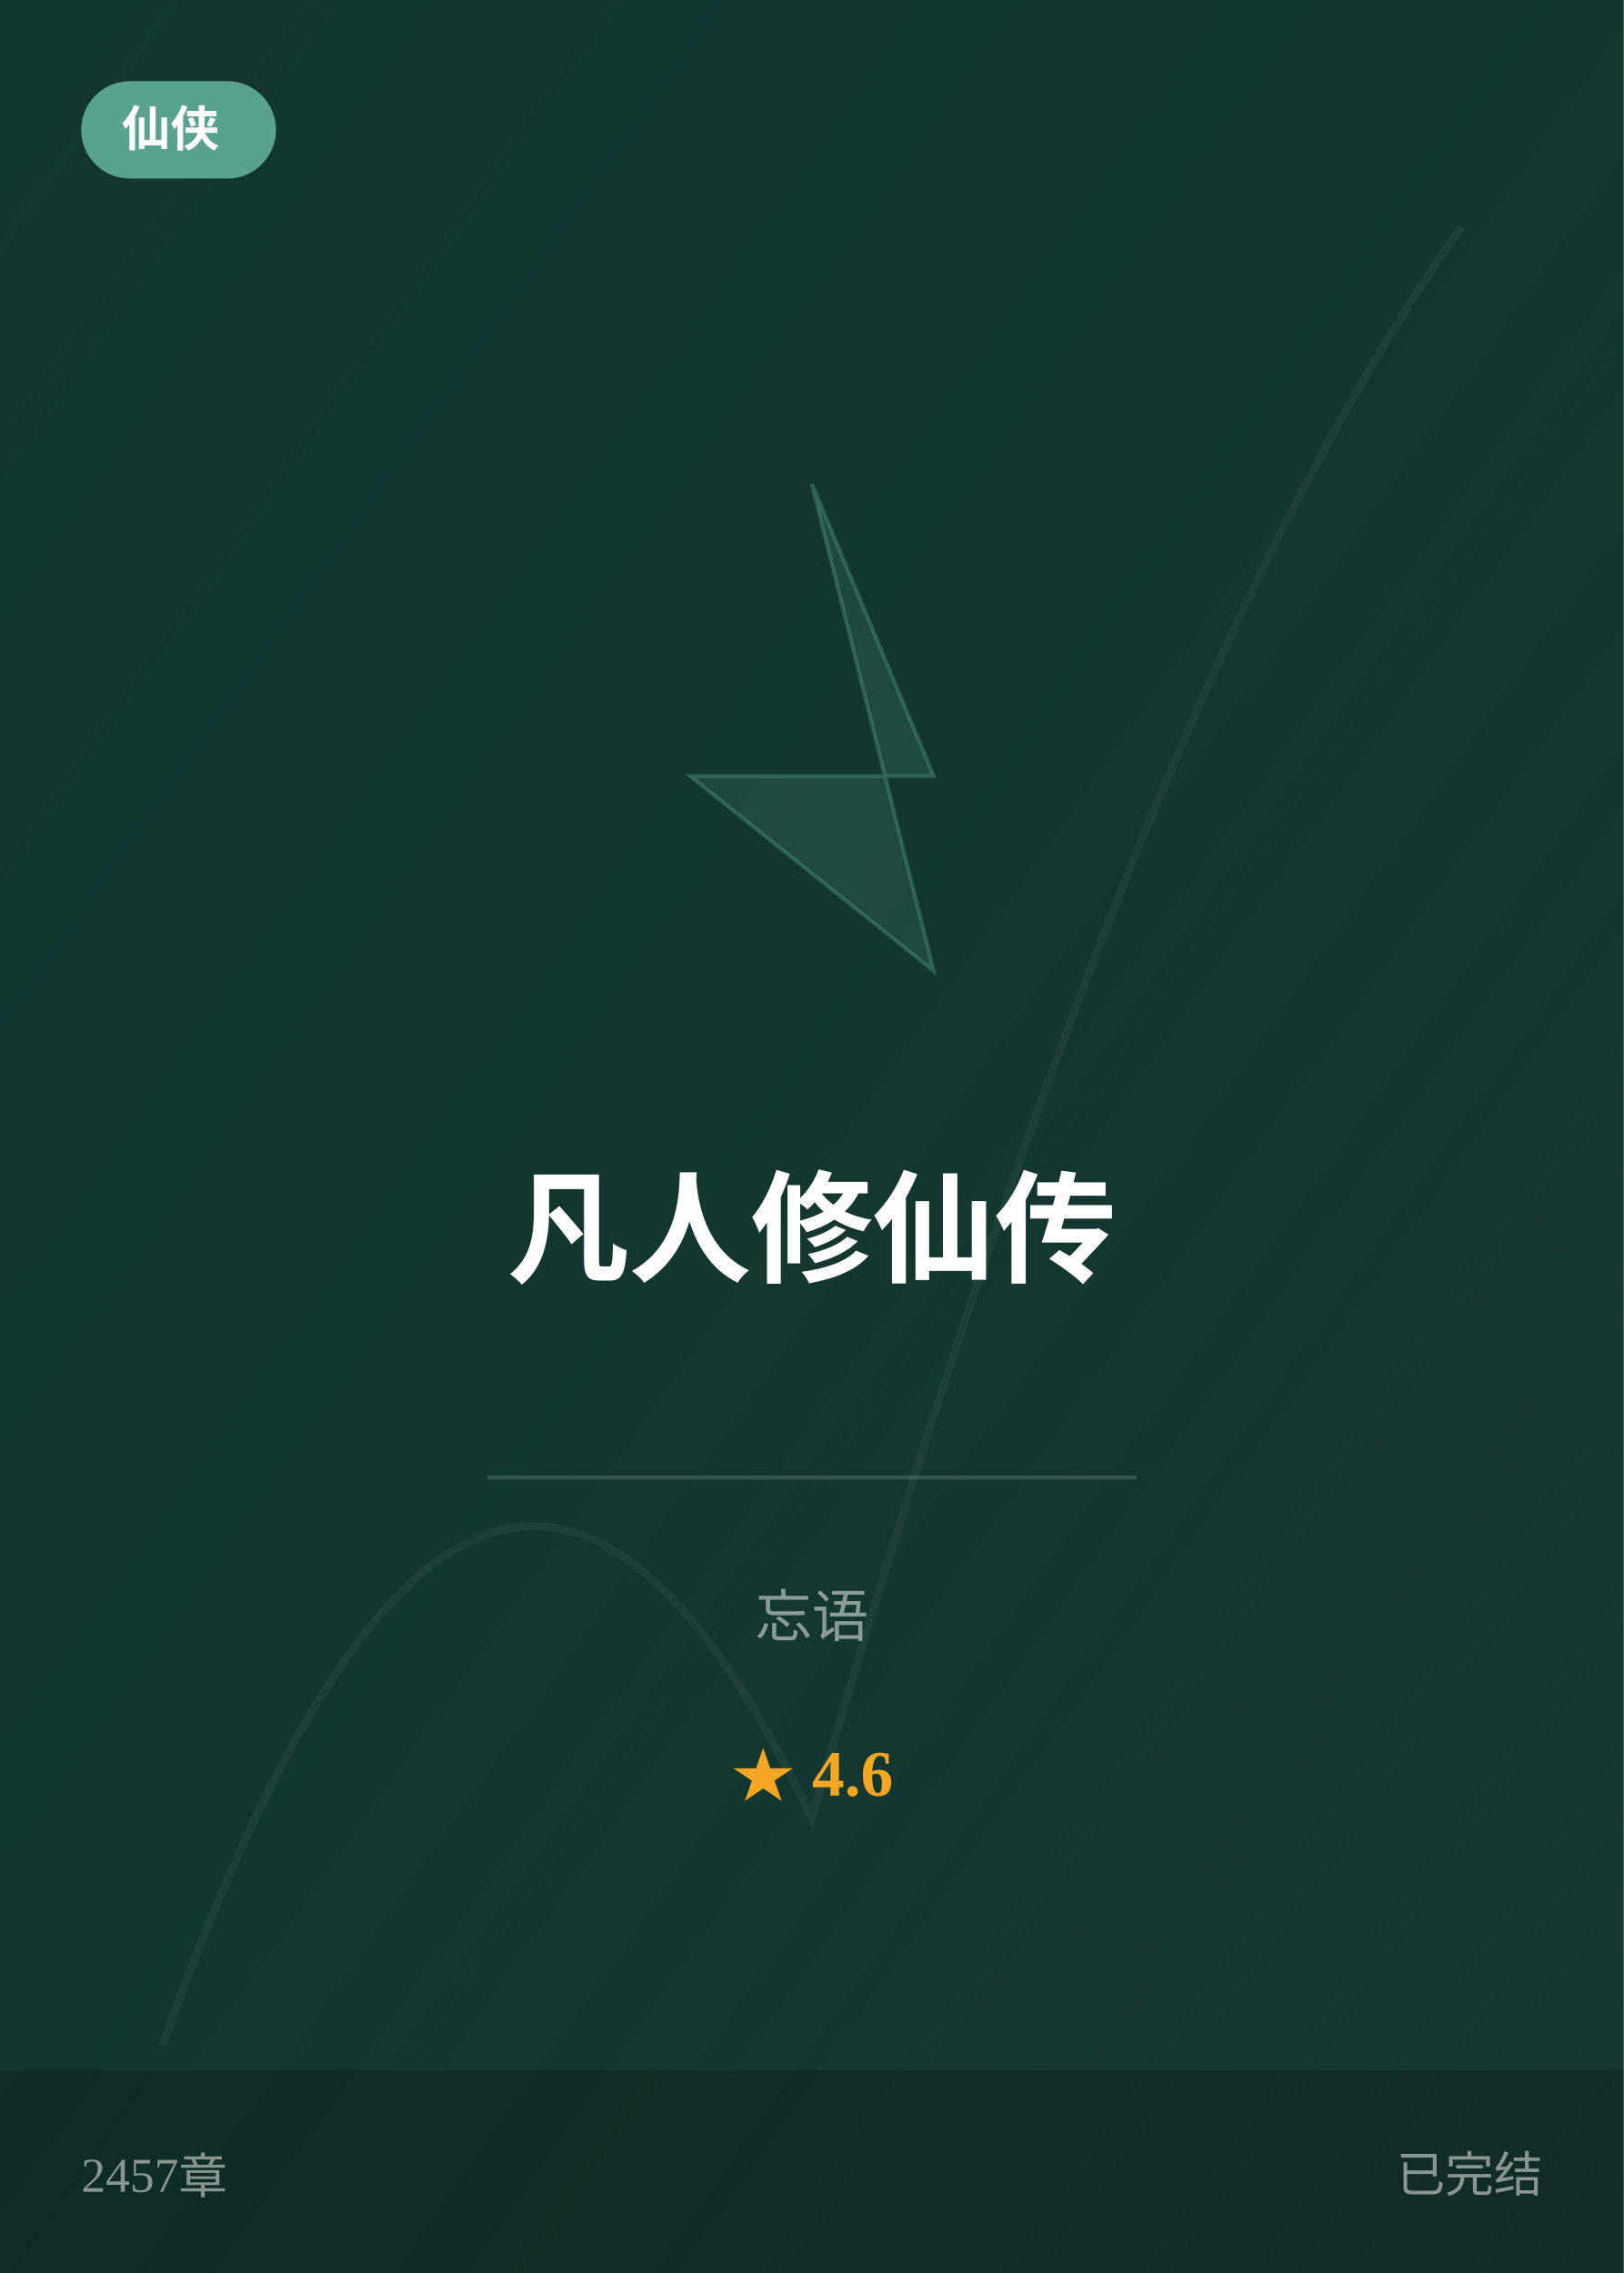
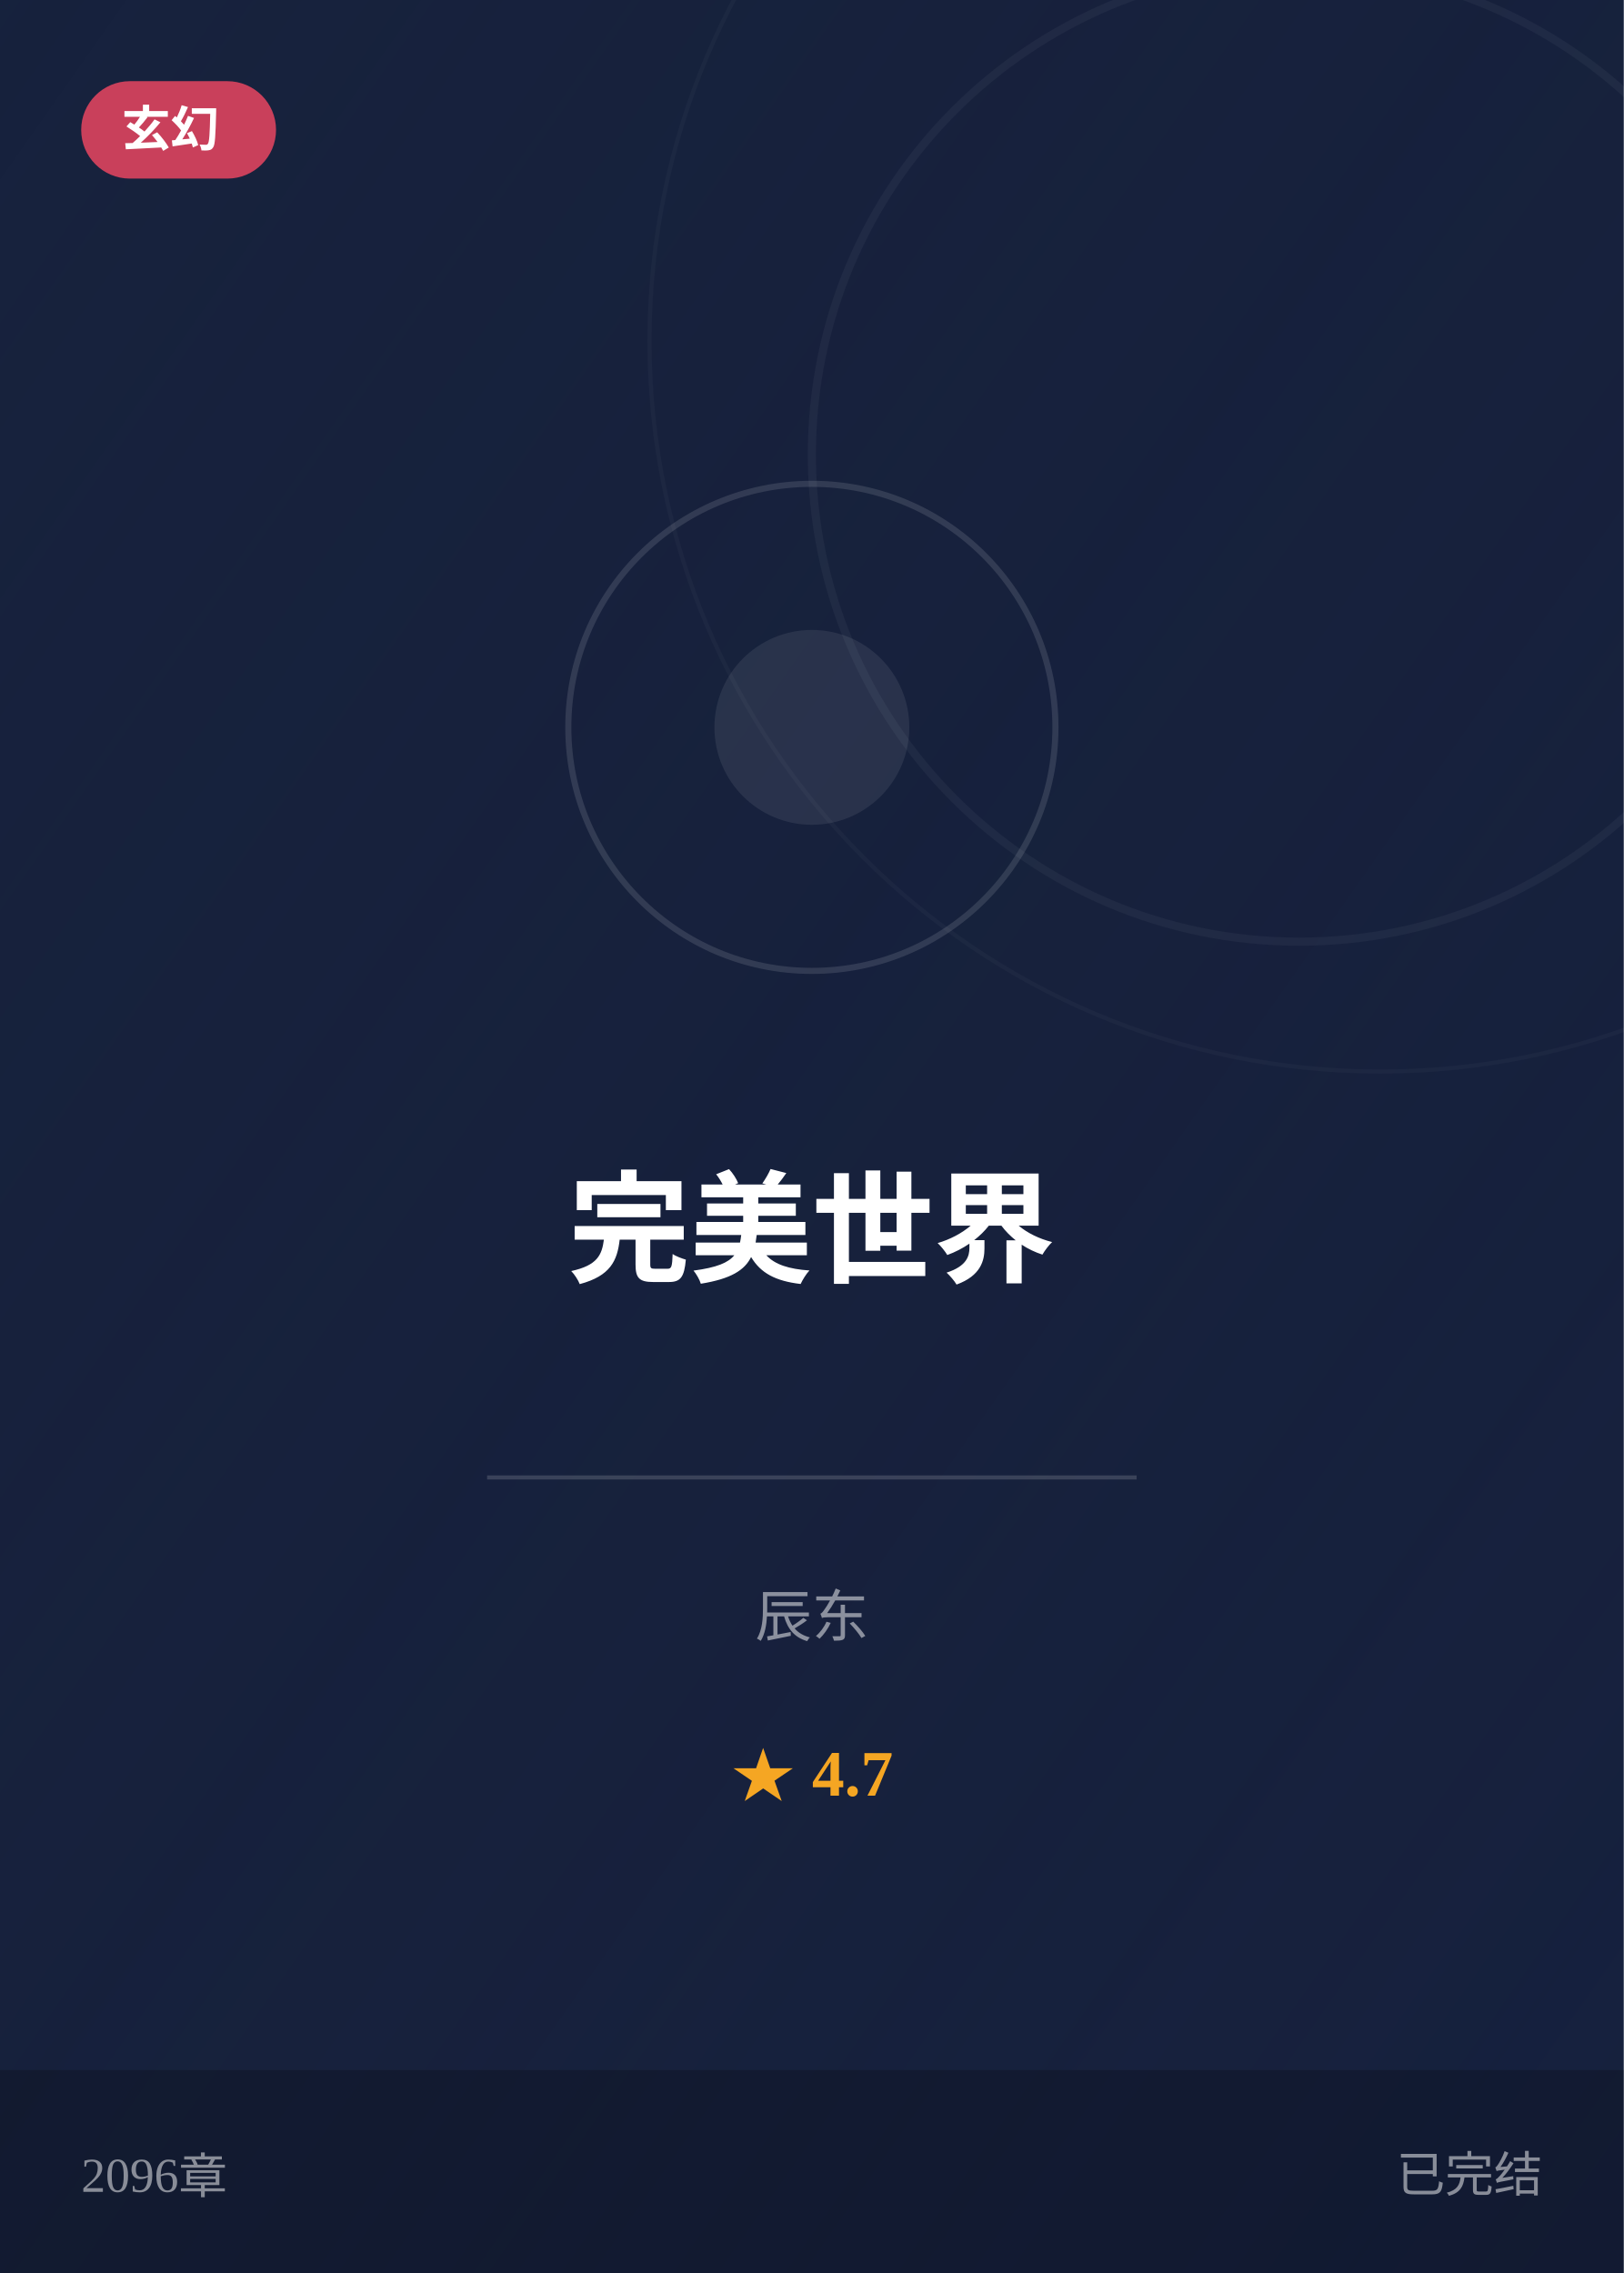
<svg xmlns="http://www.w3.org/2000/svg" width="400" height="560" viewBox="0 0 400 560">
  <defs>
    <linearGradient id="bg" x1="0%" y1="0%" x2="100%" y2="100%">
-       <stop offset="0%" style="stop-color:#0b2b26" />
-       <stop offset="100%" style="stop-color:#163832" />
+       <stop offset="0%" style="stop-color:#1a1a2e" />
+       <stop offset="100%" style="stop-color:#16213e" />
    </linearGradient>
    <linearGradient id="glow" x1="0%" y1="0%" x2="100%" y2="100%">
-       <stop offset="0%" style="stop-color:#235347;stop-opacity:0.3" />
-       <stop offset="100%" style="stop-color:#235347;stop-opacity:0" />
+       <stop offset="0%" style="stop-color:#0f3460;stop-opacity:0.3" />
+       <stop offset="100%" style="stop-color:#0f3460;stop-opacity:0" />
    </linearGradient>
  </defs>
  <rect width="400" height="560" fill="url(#bg)" />
  <rect width="400" height="560" fill="url(#glow)" />
-   <path d="M40,504 Q120,280 200,448 Q280,168 360,56" fill="none" stroke="rgba(255,255,255,0.05)" stroke-width="2" />
+   <circle cx="320" cy="112" r="120" fill="none" stroke="rgba(255,255,255,0.04)" stroke-width="2" />
+   <circle cx="340" cy="84" r="180" fill="none" stroke="rgba(255,255,255,0.03)" stroke-width="1" />
  <rect x="0" y="510" width="400" height="50" fill="rgba(0,0,0,0.2)" />
-   <text x="20" y="540" fill="rgba(255,255,255,0.5)" font-size="12">2457章</text>
+   <text x="20" y="540" fill="rgba(255,255,255,0.5)" font-size="12">2096章</text>
  <text x="380" y="540" text-anchor="end" fill="rgba(255,255,255,0.5)" font-size="12">已完结</text>
-   <rect x="20" y="20" rx="12" ry="12" width="48" height="24" fill="#64b5a0" opacity="0.85" />
-   <text x="30" y="36" fill="#fff" font-size="12" font-weight="600">仙侠</text>
-   <path d="M200,119.2 L230,239.2 L170,191.2 L230,191.2 Z" fill="rgba(100,181,160,0.15)" stroke="rgba(100,181,160,0.3)" stroke-width="1" />
-   <text x="200" y="313.6" text-anchor="middle" fill="#fff" font-size="30" font-weight="700">凡人修仙传</text>
+   <rect x="20" y="20" rx="12" ry="12" width="48" height="24" fill="#e94560" opacity="0.85" />
+   <text x="30" y="36" fill="#fff" font-size="12" font-weight="600">玄幻</text>
+   <circle cx="200" cy="179.2" r="60" fill="none" stroke="rgba(255,255,255,0.12)" stroke-width="1.5" />
+   <circle cx="200" cy="179.2" r="24" fill="rgba(255,255,255,0.08)" />
+   <text x="200" y="313.6" text-anchor="middle" fill="#fff" font-size="30" font-weight="700">完美世界</text>
  <line x1="120" y1="364" x2="280" y2="364" stroke="rgba(255,255,255,0.15)" stroke-width="1" />
-   <text x="200" y="403.2" text-anchor="middle" fill="rgba(255,255,255,0.5)" font-size="14">忘语</text>
-   <text x="200" y="442.4" text-anchor="middle" fill="#f5a623" font-size="16" font-weight="600">★ 4.6</text>
+   <text x="200" y="403.2" text-anchor="middle" fill="rgba(255,255,255,0.5)" font-size="14">辰东</text>
+   <text x="200" y="442.4" text-anchor="middle" fill="#f5a623" font-size="16" font-weight="600">★ 4.7</text>
</svg>
